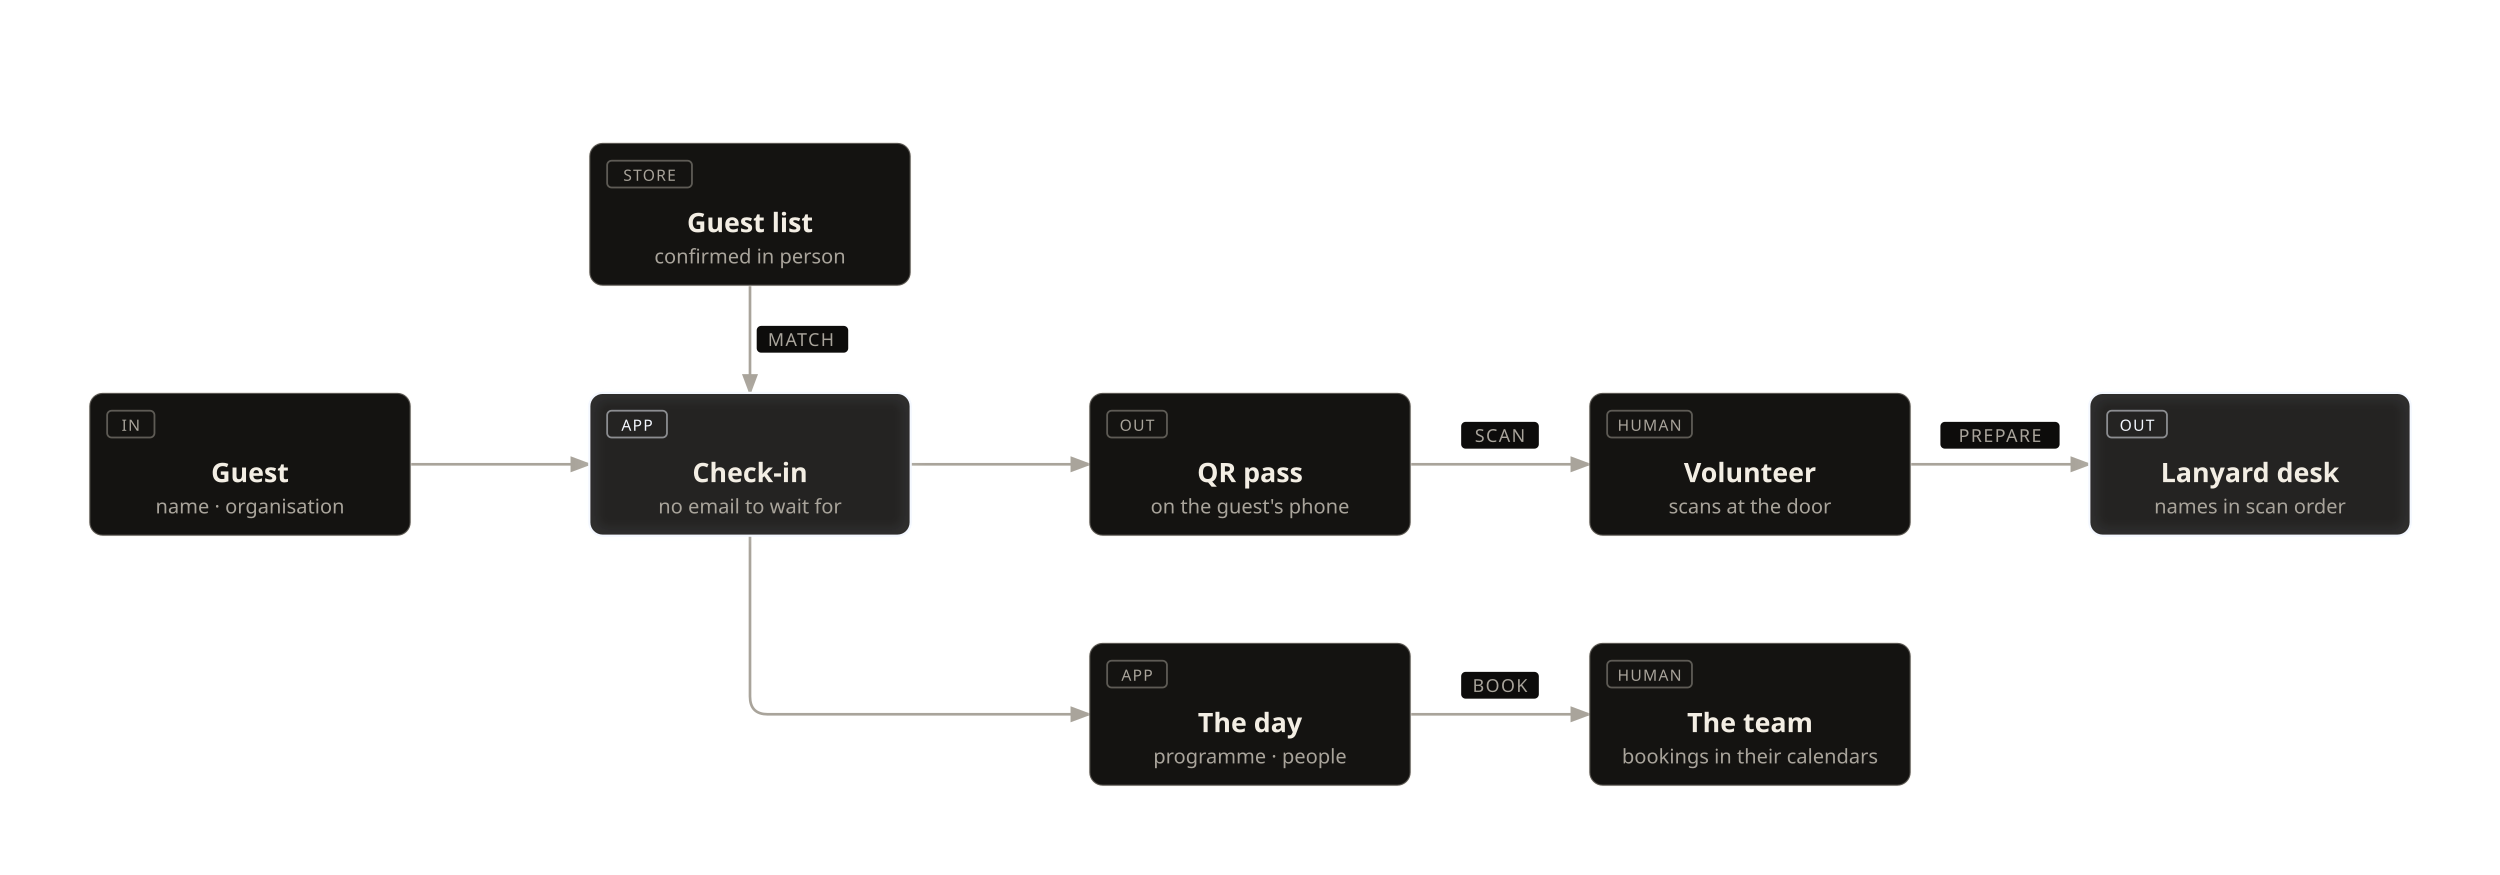
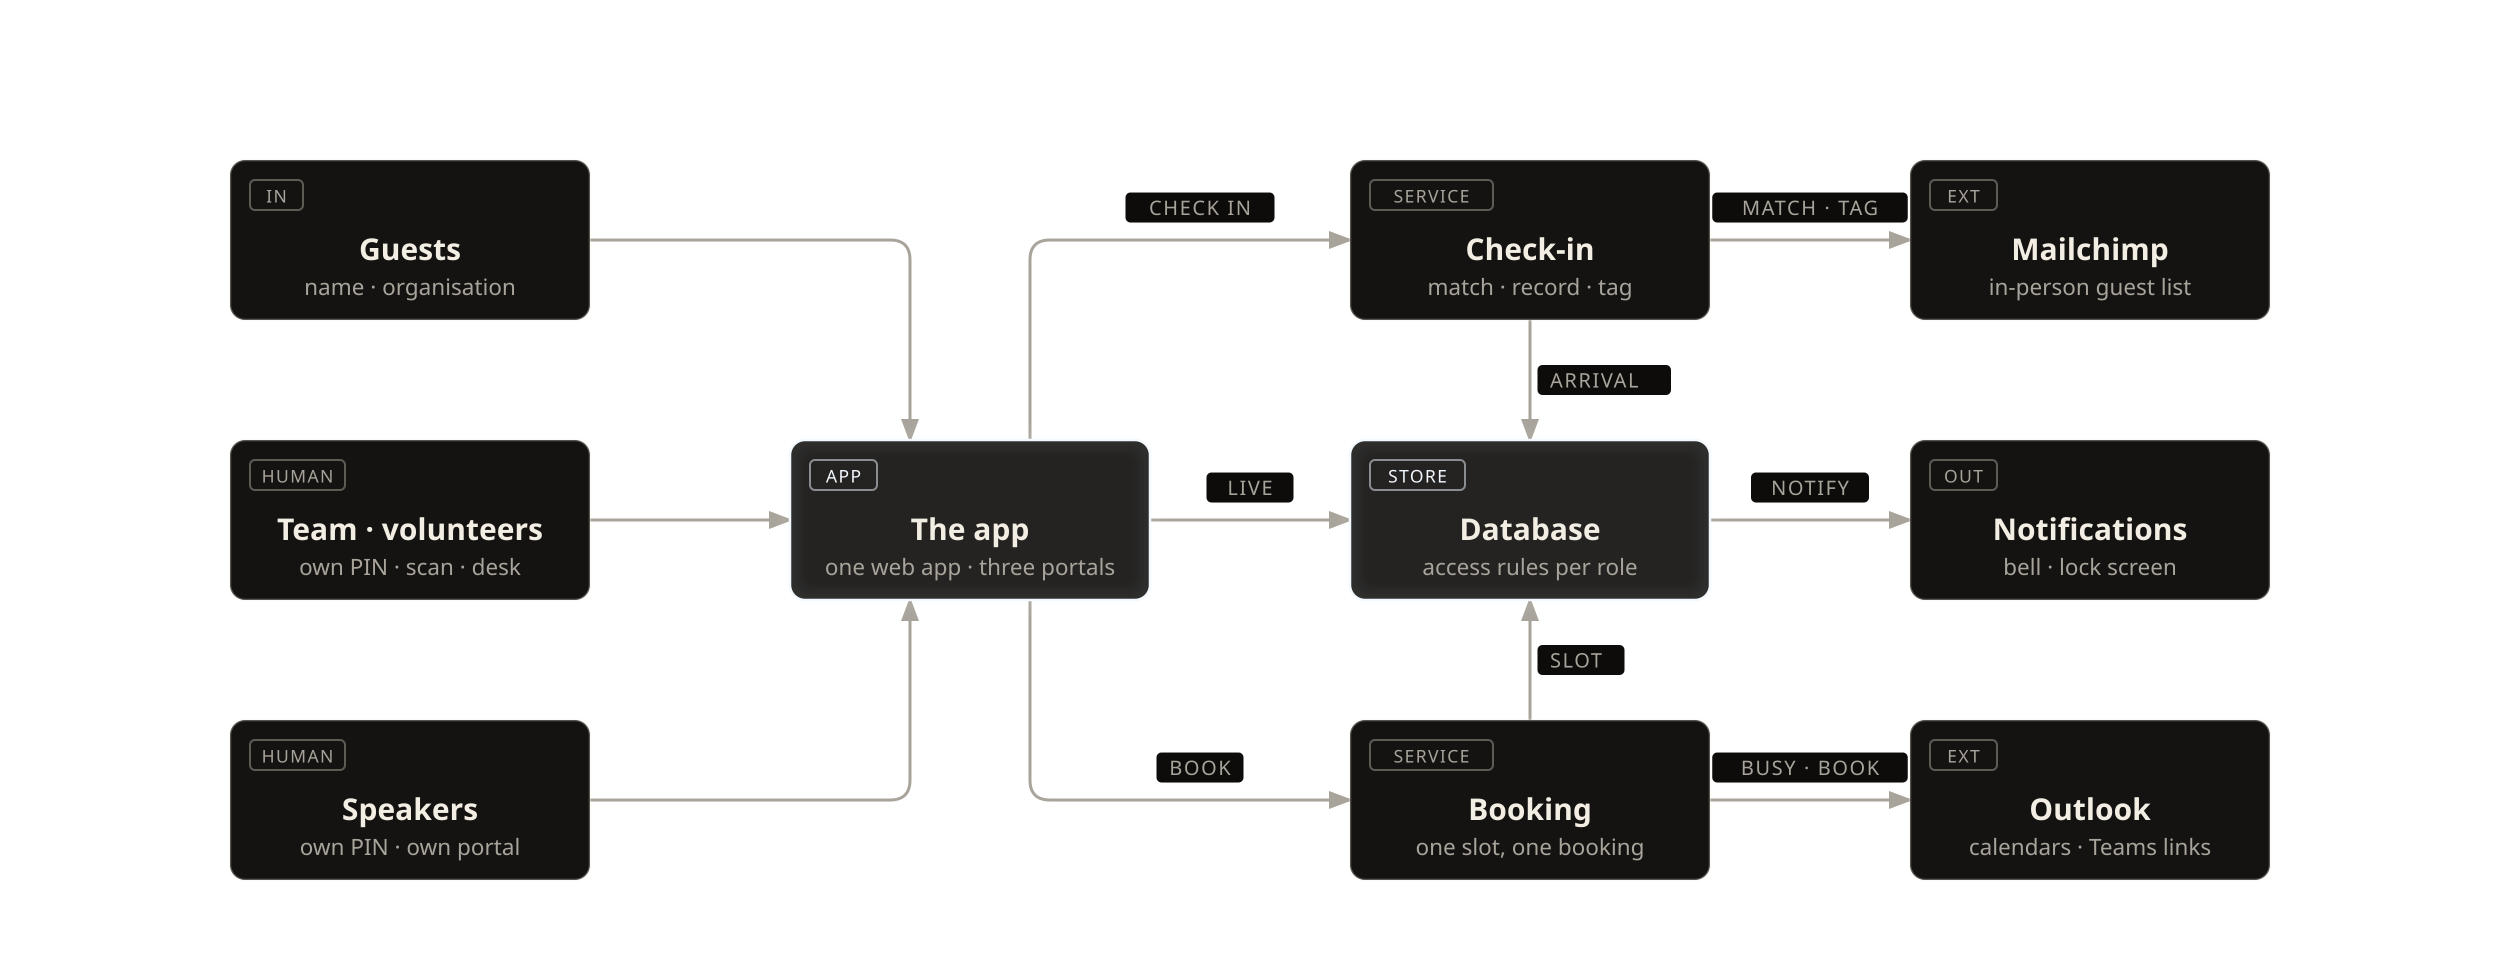
- <svg xmlns="http://www.w3.org/2000/svg" viewBox="0 0 1120 392" role="img" aria-labelledby="tp-geneva-app-architecture-title tp-geneva-app-architecture-desc" class="architecture" style="min-width:1120px">
+ <svg xmlns="http://www.w3.org/2000/svg" viewBox="0 0 1000 392" role="img" aria-labelledby="tp-geneva-app-architecture-title tp-geneva-app-architecture-desc" class="architecture" style="min-width:1000px">
  <defs>
    <marker id="tp-geneva-app-architecture-arrow" markerWidth="8" markerHeight="6" refX="7" refY="3" orient="auto">
      <polygon points="0 0, 8 3, 0 6" fill="#a9a49b" />
    </marker>
    <marker id="tp-geneva-app-architecture-arrow-neon" markerWidth="8" markerHeight="6" refX="7" refY="3" orient="auto">
      <polygon points="0 0, 8 3, 0 6" fill="#f4f8ff" />
    </marker>
    <filter id="tp-geneva-app-architecture-neon-glow" x="-20%" y="-40%" width="140%" height="180%">
      <feDropShadow dx="0" dy="0" stdDeviation="3" flood-color="#f4f8ff" flood-opacity="0.45" />
    </filter>
  </defs>
-   <path d="M 184.0,208.0 H 264.0" fill="none" stroke="#a9a49b" stroke-width="1.2" marker-end="url(#tp-geneva-app-architecture-arrow)" />
-   <path d="M 336.0,128.0 V 176.0" fill="none" stroke="#a9a49b" stroke-width="1.2" marker-end="url(#tp-geneva-app-architecture-arrow)" />
-   <path d="M 408.0,208.0 H 488.0" fill="none" stroke="#a9a49b" stroke-width="1.2" marker-end="url(#tp-geneva-app-architecture-arrow)" />
-   <path d="M 632.0,208.0 H 712.0" fill="none" stroke="#a9a49b" stroke-width="1.2" marker-end="url(#tp-geneva-app-architecture-arrow)" />
-   <path d="M 856.0,208.0 H 936.0" fill="none" stroke="#a9a49b" stroke-width="1.2" marker-end="url(#tp-geneva-app-architecture-arrow)" />
-   <path d="M 336.0,240.0 V 312.0 Q 336.0,320.0 344.0,320.0 H 488.0" fill="none" stroke="#a9a49b" stroke-width="1.2" marker-end="url(#tp-geneva-app-architecture-arrow)" />
-   <path d="M 632.0,320.0 H 712.0" fill="none" stroke="#a9a49b" stroke-width="1.2" marker-end="url(#tp-geneva-app-architecture-arrow)" />
-   <rect x="339.0" y="146.0" width="41.0" height="12" rx="2" fill="#0d0c0b" />
-   <text x="344.0" y="155.0" fill="#a9a49b" font-size="8" font-weight="500" font-family="'Space Grotesk', system-ui, sans-serif" text-anchor="start" letter-spacing="0.08em">MATCH</text>
-   <rect x="654.6" y="189.0" width="34.8" height="12" rx="2" fill="#0d0c0b" />
-   <text x="672.0" y="198.0" fill="#a9a49b" font-size="8" font-weight="500" font-family="'Space Grotesk', system-ui, sans-serif" text-anchor="middle" letter-spacing="0.08em">SCAN</text>
-   <rect x="869.3" y="189.0" width="53.4" height="12" rx="2" fill="#0d0c0b" />
-   <text x="896.0" y="198.0" fill="#a9a49b" font-size="8" font-weight="500" font-family="'Space Grotesk', system-ui, sans-serif" text-anchor="middle" letter-spacing="0.08em">PREPARE</text>
-   <rect x="654.6" y="301.0" width="34.8" height="12" rx="2" fill="#0d0c0b" />
-   <text x="672.0" y="310.0" fill="#a9a49b" font-size="8" font-weight="500" font-family="'Space Grotesk', system-ui, sans-serif" text-anchor="middle" letter-spacing="0.08em">BOOK</text>
-   <rect x="40.0" y="176" width="144" height="64" rx="6" fill="#0d0c0b" />
-   <rect x="40.0" y="176" width="144" height="64" rx="6" fill="rgba(243,238,228,0.03)" stroke="rgba(243,238,228,0.30)" stroke-width="1" />
-   <rect x="48.0" y="184" width="21.2" height="12" rx="2" fill="none" stroke="#a9a49b" stroke-opacity="0.5" stroke-width="0.8" />
-   <text x="58.6" y="193" fill="#a9a49b" font-size="7" font-weight="500" font-family="'Space Grotesk', system-ui, sans-serif" text-anchor="middle" letter-spacing="0.08em">IN</text>
-   <text x="112.0" y="216" fill="#f3eee4" font-size="12" font-weight="700" font-family="'Space Grotesk', system-ui, sans-serif" text-anchor="middle">Guest</text>
-   <text x="112.0" y="230" fill="#a9a49b" font-size="9" font-weight="400" font-family="'Space Grotesk', system-ui, sans-serif" text-anchor="middle">name · organisation</text>
-   <rect x="264.0" y="64" width="144" height="64" rx="6" fill="#0d0c0b" />
-   <rect x="264.0" y="64" width="144" height="64" rx="6" fill="rgba(243,238,228,0.03)" stroke="rgba(243,238,228,0.30)" stroke-width="1" />
-   <rect x="272.0" y="72" width="38.0" height="12" rx="2" fill="none" stroke="#a9a49b" stroke-opacity="0.5" stroke-width="0.8" />
-   <text x="291.0" y="81" fill="#a9a49b" font-size="7" font-weight="500" font-family="'Space Grotesk', system-ui, sans-serif" text-anchor="middle" letter-spacing="0.08em">STORE</text>
-   <text x="336.0" y="104" fill="#f3eee4" font-size="12" font-weight="700" font-family="'Space Grotesk', system-ui, sans-serif" text-anchor="middle">Guest list</text>
-   <text x="336.0" y="118" fill="#a9a49b" font-size="9" font-weight="400" font-family="'Space Grotesk', system-ui, sans-serif" text-anchor="middle">confirmed in person</text>
-   <rect x="264.0" y="176" width="144" height="64" rx="6" fill="#0d0c0b" />
-   <rect x="264.0" y="176" width="144" height="64" rx="6" fill="rgba(244,248,255,0.07)" stroke="#f4f8ff" stroke-width="1" filter="url(#tp-geneva-app-architecture-neon-glow)" />
-   <rect x="272.0" y="184" width="26.8" height="12" rx="2" fill="none" stroke="#f4f8ff" stroke-opacity="0.5" stroke-width="0.8" />
-   <text x="285.4" y="193" fill="#f4f8ff" font-size="7" font-weight="500" font-family="'Space Grotesk', system-ui, sans-serif" text-anchor="middle" letter-spacing="0.08em">APP</text>
-   <text x="336.0" y="216" fill="#f3eee4" font-size="12" font-weight="700" font-family="'Space Grotesk', system-ui, sans-serif" text-anchor="middle">Check-in</text>
-   <text x="336.0" y="230" fill="#a9a49b" font-size="9" font-weight="400" font-family="'Space Grotesk', system-ui, sans-serif" text-anchor="middle">no email to wait for</text>
-   <rect x="488.0" y="176" width="144" height="64" rx="6" fill="#0d0c0b" />
-   <rect x="488.0" y="176" width="144" height="64" rx="6" fill="rgba(243,238,228,0.03)" stroke="rgba(243,238,228,0.30)" stroke-width="1" />
-   <rect x="496.0" y="184" width="26.8" height="12" rx="2" fill="none" stroke="#a9a49b" stroke-opacity="0.5" stroke-width="0.8" />
-   <text x="509.4" y="193" fill="#a9a49b" font-size="7" font-weight="500" font-family="'Space Grotesk', system-ui, sans-serif" text-anchor="middle" letter-spacing="0.08em">OUT</text>
-   <text x="560.0" y="216" fill="#f3eee4" font-size="12" font-weight="700" font-family="'Space Grotesk', system-ui, sans-serif" text-anchor="middle">QR pass</text>
-   <text x="560.0" y="230" fill="#a9a49b" font-size="9" font-weight="400" font-family="'Space Grotesk', system-ui, sans-serif" text-anchor="middle">on the guest's phone</text>
-   <rect x="712.0" y="176" width="144" height="64" rx="6" fill="#0d0c0b" />
-   <rect x="712.0" y="176" width="144" height="64" rx="6" fill="rgba(243,238,228,0.03)" stroke="rgba(243,238,228,0.30)" stroke-width="1" />
-   <rect x="720.0" y="184" width="38.0" height="12" rx="2" fill="none" stroke="#a9a49b" stroke-opacity="0.5" stroke-width="0.8" />
-   <text x="739.0" y="193" fill="#a9a49b" font-size="7" font-weight="500" font-family="'Space Grotesk', system-ui, sans-serif" text-anchor="middle" letter-spacing="0.08em">HUMAN</text>
-   <text x="784.0" y="216" fill="#f3eee4" font-size="12" font-weight="700" font-family="'Space Grotesk', system-ui, sans-serif" text-anchor="middle">Volunteer</text>
-   <text x="784.0" y="230" fill="#a9a49b" font-size="9" font-weight="400" font-family="'Space Grotesk', system-ui, sans-serif" text-anchor="middle">scans at the door</text>
-   <rect x="936.0" y="176" width="144" height="64" rx="6" fill="#0d0c0b" />
-   <rect x="936.0" y="176" width="144" height="64" rx="6" fill="rgba(244,248,255,0.07)" stroke="#f4f8ff" stroke-width="1" filter="url(#tp-geneva-app-architecture-neon-glow)" />
-   <rect x="944.0" y="184" width="26.8" height="12" rx="2" fill="none" stroke="#f4f8ff" stroke-opacity="0.5" stroke-width="0.8" />
-   <text x="957.4" y="193" fill="#f4f8ff" font-size="7" font-weight="500" font-family="'Space Grotesk', system-ui, sans-serif" text-anchor="middle" letter-spacing="0.08em">OUT</text>
-   <text x="1008.0" y="216" fill="#f3eee4" font-size="12" font-weight="700" font-family="'Space Grotesk', system-ui, sans-serif" text-anchor="middle">Lanyard desk</text>
-   <text x="1008.0" y="230" fill="#a9a49b" font-size="9" font-weight="400" font-family="'Space Grotesk', system-ui, sans-serif" text-anchor="middle">names in scan order</text>
-   <rect x="488.0" y="288" width="144" height="64" rx="6" fill="#0d0c0b" />
-   <rect x="488.0" y="288" width="144" height="64" rx="6" fill="rgba(243,238,228,0.03)" stroke="rgba(243,238,228,0.30)" stroke-width="1" />
-   <rect x="496.0" y="296" width="26.8" height="12" rx="2" fill="none" stroke="#a9a49b" stroke-opacity="0.5" stroke-width="0.8" />
-   <text x="509.4" y="305" fill="#a9a49b" font-size="7" font-weight="500" font-family="'Space Grotesk', system-ui, sans-serif" text-anchor="middle" letter-spacing="0.08em">APP</text>
-   <text x="560.0" y="328" fill="#f3eee4" font-size="12" font-weight="700" font-family="'Space Grotesk', system-ui, sans-serif" text-anchor="middle">The day</text>
-   <text x="560.0" y="342" fill="#a9a49b" font-size="9" font-weight="400" font-family="'Space Grotesk', system-ui, sans-serif" text-anchor="middle">programme · people</text>
-   <rect x="712.0" y="288" width="144" height="64" rx="6" fill="#0d0c0b" />
-   <rect x="712.0" y="288" width="144" height="64" rx="6" fill="rgba(243,238,228,0.03)" stroke="rgba(243,238,228,0.30)" stroke-width="1" />
-   <rect x="720.0" y="296" width="38.0" height="12" rx="2" fill="none" stroke="#a9a49b" stroke-opacity="0.5" stroke-width="0.8" />
-   <text x="739.0" y="305" fill="#a9a49b" font-size="7" font-weight="500" font-family="'Space Grotesk', system-ui, sans-serif" text-anchor="middle" letter-spacing="0.08em">HUMAN</text>
-   <text x="784.0" y="328" fill="#f3eee4" font-size="12" font-weight="700" font-family="'Space Grotesk', system-ui, sans-serif" text-anchor="middle">The team</text>
-   <text x="784.0" y="342" fill="#a9a49b" font-size="9" font-weight="400" font-family="'Space Grotesk', system-ui, sans-serif" text-anchor="middle">bookings in their calendars</text>
+   <path d="M 236.0,96.0 H 356.0 Q 364.0,96.0 364.0,104.0 V 176.0" fill="none" stroke="#a9a49b" stroke-width="1.2" marker-end="url(#tp-geneva-app-architecture-arrow)" />
+   <path d="M 236.0,208.0 H 316.0" fill="none" stroke="#a9a49b" stroke-width="1.2" marker-end="url(#tp-geneva-app-architecture-arrow)" />
+   <path d="M 236.0,320.0 H 356.0 Q 364.0,320.0 364.0,312.0 V 240.0" fill="none" stroke="#a9a49b" stroke-width="1.2" marker-end="url(#tp-geneva-app-architecture-arrow)" />
+   <path d="M 412.0,176.0 V 104.0 Q 412.0,96.0 420.0,96.0 H 540.0" fill="none" stroke="#a9a49b" stroke-width="1.2" marker-end="url(#tp-geneva-app-architecture-arrow)" />
+   <path d="M 460.0,208.0 H 540.0" fill="none" stroke="#a9a49b" stroke-width="1.2" marker-end="url(#tp-geneva-app-architecture-arrow)" />
+   <path d="M 412.0,240.0 V 312.0 Q 412.0,320.0 420.0,320.0 H 540.0" fill="none" stroke="#a9a49b" stroke-width="1.2" marker-end="url(#tp-geneva-app-architecture-arrow)" />
+   <path d="M 684.0,96.0 H 764.0" fill="none" stroke="#a9a49b" stroke-width="1.2" marker-end="url(#tp-geneva-app-architecture-arrow)" />
+   <path d="M 612.0,128.0 V 176.0" fill="none" stroke="#a9a49b" stroke-width="1.2" marker-end="url(#tp-geneva-app-architecture-arrow)" />
+   <path d="M 612.0,288.0 V 240.0" fill="none" stroke="#a9a49b" stroke-width="1.2" marker-end="url(#tp-geneva-app-architecture-arrow)" />
+   <path d="M 684.0,320.0 H 764.0" fill="none" stroke="#a9a49b" stroke-width="1.2" marker-end="url(#tp-geneva-app-architecture-arrow)" />
+   <path d="M 684.0,208.0 H 764.0" fill="none" stroke="#a9a49b" stroke-width="1.2" marker-end="url(#tp-geneva-app-architecture-arrow)" />
+   <rect x="450.2" y="77.0" width="59.6" height="12" rx="2" fill="#0d0c0b" />
+   <text x="480.0" y="86.0" fill="#a9a49b" font-size="8" font-weight="500" font-family="'Space Grotesk', system-ui, sans-serif" text-anchor="middle" letter-spacing="0.08em">CHECK IN</text>
+   <rect x="482.6" y="189.0" width="34.8" height="12" rx="2" fill="#0d0c0b" />
+   <text x="500.0" y="198.0" fill="#a9a49b" font-size="8" font-weight="500" font-family="'Space Grotesk', system-ui, sans-serif" text-anchor="middle" letter-spacing="0.08em">LIVE</text>
+   <rect x="462.6" y="301.0" width="34.8" height="12" rx="2" fill="#0d0c0b" />
+   <text x="480.0" y="310.0" fill="#a9a49b" font-size="8" font-weight="500" font-family="'Space Grotesk', system-ui, sans-serif" text-anchor="middle" letter-spacing="0.08em">BOOK</text>
+   <rect x="684.9" y="77.0" width="78.2" height="12" rx="2" fill="#0d0c0b" />
+   <text x="724.0" y="86.0" fill="#a9a49b" font-size="8" font-weight="500" font-family="'Space Grotesk', system-ui, sans-serif" text-anchor="middle" letter-spacing="0.08em">MATCH · TAG</text>
+   <rect x="615.0" y="146.0" width="53.4" height="12" rx="2" fill="#0d0c0b" />
+   <text x="620.0" y="155.0" fill="#a9a49b" font-size="8" font-weight="500" font-family="'Space Grotesk', system-ui, sans-serif" text-anchor="start" letter-spacing="0.08em">ARRIVAL</text>
+   <rect x="615.0" y="258.0" width="34.8" height="12" rx="2" fill="#0d0c0b" />
+   <text x="620.0" y="267.0" fill="#a9a49b" font-size="8" font-weight="500" font-family="'Space Grotesk', system-ui, sans-serif" text-anchor="start" letter-spacing="0.08em">SLOT</text>
+   <rect x="684.9" y="301.0" width="78.2" height="12" rx="2" fill="#0d0c0b" />
+   <text x="724.0" y="310.0" fill="#a9a49b" font-size="8" font-weight="500" font-family="'Space Grotesk', system-ui, sans-serif" text-anchor="middle" letter-spacing="0.08em">BUSY · BOOK</text>
+   <rect x="700.4" y="189.0" width="47.2" height="12" rx="2" fill="#0d0c0b" />
+   <text x="724.0" y="198.0" fill="#a9a49b" font-size="8" font-weight="500" font-family="'Space Grotesk', system-ui, sans-serif" text-anchor="middle" letter-spacing="0.08em">NOTIFY</text>
+   <rect x="92.0" y="64" width="144" height="64" rx="6" fill="#0d0c0b" />
+   <rect x="92.0" y="64" width="144" height="64" rx="6" fill="rgba(243,238,228,0.03)" stroke="rgba(243,238,228,0.30)" stroke-width="1" />
+   <rect x="100.0" y="72" width="21.2" height="12" rx="2" fill="none" stroke="#a9a49b" stroke-opacity="0.5" stroke-width="0.8" />
+   <text x="110.6" y="81" fill="#a9a49b" font-size="7" font-weight="500" font-family="'Space Grotesk', system-ui, sans-serif" text-anchor="middle" letter-spacing="0.08em">IN</text>
+   <text x="164.0" y="104" fill="#f3eee4" font-size="12" font-weight="700" font-family="'Space Grotesk', system-ui, sans-serif" text-anchor="middle">Guests</text>
+   <text x="164.0" y="118" fill="#a9a49b" font-size="9" font-weight="400" font-family="'Space Grotesk', system-ui, sans-serif" text-anchor="middle">name · organisation</text>
+   <rect x="92.0" y="176" width="144" height="64" rx="6" fill="#0d0c0b" />
+   <rect x="92.0" y="176" width="144" height="64" rx="6" fill="rgba(243,238,228,0.03)" stroke="rgba(243,238,228,0.30)" stroke-width="1" />
+   <rect x="100.0" y="184" width="38.0" height="12" rx="2" fill="none" stroke="#a9a49b" stroke-opacity="0.5" stroke-width="0.8" />
+   <text x="119.0" y="193" fill="#a9a49b" font-size="7" font-weight="500" font-family="'Space Grotesk', system-ui, sans-serif" text-anchor="middle" letter-spacing="0.08em">HUMAN</text>
+   <text x="164.0" y="216" fill="#f3eee4" font-size="12" font-weight="700" font-family="'Space Grotesk', system-ui, sans-serif" text-anchor="middle">Team · volunteers</text>
+   <text x="164.0" y="230" fill="#a9a49b" font-size="9" font-weight="400" font-family="'Space Grotesk', system-ui, sans-serif" text-anchor="middle">own PIN · scan · desk</text>
+   <rect x="92.0" y="288" width="144" height="64" rx="6" fill="#0d0c0b" />
+   <rect x="92.0" y="288" width="144" height="64" rx="6" fill="rgba(243,238,228,0.03)" stroke="rgba(243,238,228,0.30)" stroke-width="1" />
+   <rect x="100.0" y="296" width="38.0" height="12" rx="2" fill="none" stroke="#a9a49b" stroke-opacity="0.5" stroke-width="0.8" />
+   <text x="119.0" y="305" fill="#a9a49b" font-size="7" font-weight="500" font-family="'Space Grotesk', system-ui, sans-serif" text-anchor="middle" letter-spacing="0.08em">HUMAN</text>
+   <text x="164.0" y="328" fill="#f3eee4" font-size="12" font-weight="700" font-family="'Space Grotesk', system-ui, sans-serif" text-anchor="middle">Speakers</text>
+   <text x="164.0" y="342" fill="#a9a49b" font-size="9" font-weight="400" font-family="'Space Grotesk', system-ui, sans-serif" text-anchor="middle">own PIN · own portal</text>
+   <rect x="316.0" y="176" width="144" height="64" rx="6" fill="#0d0c0b" />
+   <rect x="316.0" y="176" width="144" height="64" rx="6" fill="rgba(244,248,255,0.07)" stroke="#f4f8ff" stroke-width="1" filter="url(#tp-geneva-app-architecture-neon-glow)" />
+   <rect x="324.0" y="184" width="26.8" height="12" rx="2" fill="none" stroke="#f4f8ff" stroke-opacity="0.5" stroke-width="0.8" />
+   <text x="337.4" y="193" fill="#f4f8ff" font-size="7" font-weight="500" font-family="'Space Grotesk', system-ui, sans-serif" text-anchor="middle" letter-spacing="0.08em">APP</text>
+   <text x="388.0" y="216" fill="#f3eee4" font-size="12" font-weight="700" font-family="'Space Grotesk', system-ui, sans-serif" text-anchor="middle">The app</text>
+   <text x="388.0" y="230" fill="#a9a49b" font-size="9" font-weight="400" font-family="'Space Grotesk', system-ui, sans-serif" text-anchor="middle">one web app · three portals</text>
+   <rect x="540.0" y="64" width="144" height="64" rx="6" fill="#0d0c0b" />
+   <rect x="540.0" y="64" width="144" height="64" rx="6" fill="rgba(243,238,228,0.03)" stroke="rgba(243,238,228,0.30)" stroke-width="1" />
+   <rect x="548.0" y="72" width="49.2" height="12" rx="2" fill="none" stroke="#a9a49b" stroke-opacity="0.5" stroke-width="0.8" />
+   <text x="572.6" y="81" fill="#a9a49b" font-size="7" font-weight="500" font-family="'Space Grotesk', system-ui, sans-serif" text-anchor="middle" letter-spacing="0.08em">SERVICE</text>
+   <text x="612.0" y="104" fill="#f3eee4" font-size="12" font-weight="700" font-family="'Space Grotesk', system-ui, sans-serif" text-anchor="middle">Check-in</text>
+   <text x="612.0" y="118" fill="#a9a49b" font-size="9" font-weight="400" font-family="'Space Grotesk', system-ui, sans-serif" text-anchor="middle">match · record · tag</text>
+   <rect x="540.0" y="176" width="144" height="64" rx="6" fill="#0d0c0b" />
+   <rect x="540.0" y="176" width="144" height="64" rx="6" fill="rgba(244,248,255,0.07)" stroke="#f4f8ff" stroke-width="1" filter="url(#tp-geneva-app-architecture-neon-glow)" />
+   <rect x="548.0" y="184" width="38.0" height="12" rx="2" fill="none" stroke="#f4f8ff" stroke-opacity="0.5" stroke-width="0.8" />
+   <text x="567.0" y="193" fill="#f4f8ff" font-size="7" font-weight="500" font-family="'Space Grotesk', system-ui, sans-serif" text-anchor="middle" letter-spacing="0.08em">STORE</text>
+   <text x="612.0" y="216" fill="#f3eee4" font-size="12" font-weight="700" font-family="'Space Grotesk', system-ui, sans-serif" text-anchor="middle">Database</text>
+   <text x="612.0" y="230" fill="#a9a49b" font-size="9" font-weight="400" font-family="'Space Grotesk', system-ui, sans-serif" text-anchor="middle">access rules per role</text>
+   <rect x="540.0" y="288" width="144" height="64" rx="6" fill="#0d0c0b" />
+   <rect x="540.0" y="288" width="144" height="64" rx="6" fill="rgba(243,238,228,0.03)" stroke="rgba(243,238,228,0.30)" stroke-width="1" />
+   <rect x="548.0" y="296" width="49.2" height="12" rx="2" fill="none" stroke="#a9a49b" stroke-opacity="0.5" stroke-width="0.8" />
+   <text x="572.6" y="305" fill="#a9a49b" font-size="7" font-weight="500" font-family="'Space Grotesk', system-ui, sans-serif" text-anchor="middle" letter-spacing="0.08em">SERVICE</text>
+   <text x="612.0" y="328" fill="#f3eee4" font-size="12" font-weight="700" font-family="'Space Grotesk', system-ui, sans-serif" text-anchor="middle">Booking</text>
+   <text x="612.0" y="342" fill="#a9a49b" font-size="9" font-weight="400" font-family="'Space Grotesk', system-ui, sans-serif" text-anchor="middle">one slot, one booking</text>
+   <rect x="764.0" y="64" width="144" height="64" rx="6" fill="#0d0c0b" />
+   <rect x="764.0" y="64" width="144" height="64" rx="6" fill="rgba(243,238,228,0.03)" stroke="rgba(243,238,228,0.30)" stroke-width="1" />
+   <rect x="772.0" y="72" width="26.8" height="12" rx="2" fill="none" stroke="#a9a49b" stroke-opacity="0.5" stroke-width="0.8" />
+   <text x="785.4" y="81" fill="#a9a49b" font-size="7" font-weight="500" font-family="'Space Grotesk', system-ui, sans-serif" text-anchor="middle" letter-spacing="0.08em">EXT</text>
+   <text x="836.0" y="104" fill="#f3eee4" font-size="12" font-weight="700" font-family="'Space Grotesk', system-ui, sans-serif" text-anchor="middle">Mailchimp</text>
+   <text x="836.0" y="118" fill="#a9a49b" font-size="9" font-weight="400" font-family="'Space Grotesk', system-ui, sans-serif" text-anchor="middle">in-person guest list</text>
+   <rect x="764.0" y="176" width="144" height="64" rx="6" fill="#0d0c0b" />
+   <rect x="764.0" y="176" width="144" height="64" rx="6" fill="rgba(243,238,228,0.03)" stroke="rgba(243,238,228,0.30)" stroke-width="1" />
+   <rect x="772.0" y="184" width="26.8" height="12" rx="2" fill="none" stroke="#a9a49b" stroke-opacity="0.5" stroke-width="0.8" />
+   <text x="785.4" y="193" fill="#a9a49b" font-size="7" font-weight="500" font-family="'Space Grotesk', system-ui, sans-serif" text-anchor="middle" letter-spacing="0.08em">OUT</text>
+   <text x="836.0" y="216" fill="#f3eee4" font-size="12" font-weight="700" font-family="'Space Grotesk', system-ui, sans-serif" text-anchor="middle">Notifications</text>
+   <text x="836.0" y="230" fill="#a9a49b" font-size="9" font-weight="400" font-family="'Space Grotesk', system-ui, sans-serif" text-anchor="middle">bell · lock screen</text>
+   <rect x="764.0" y="288" width="144" height="64" rx="6" fill="#0d0c0b" />
+   <rect x="764.0" y="288" width="144" height="64" rx="6" fill="rgba(243,238,228,0.03)" stroke="rgba(243,238,228,0.30)" stroke-width="1" />
+   <rect x="772.0" y="296" width="26.8" height="12" rx="2" fill="none" stroke="#a9a49b" stroke-opacity="0.5" stroke-width="0.8" />
+   <text x="785.4" y="305" fill="#a9a49b" font-size="7" font-weight="500" font-family="'Space Grotesk', system-ui, sans-serif" text-anchor="middle" letter-spacing="0.08em">EXT</text>
+   <text x="836.0" y="328" fill="#f3eee4" font-size="12" font-weight="700" font-family="'Space Grotesk', system-ui, sans-serif" text-anchor="middle">Outlook</text>
+   <text x="836.0" y="342" fill="#a9a49b" font-size="9" font-weight="400" font-family="'Space Grotesk', system-ui, sans-serif" text-anchor="middle">calendars · Teams links</text>
</svg>
